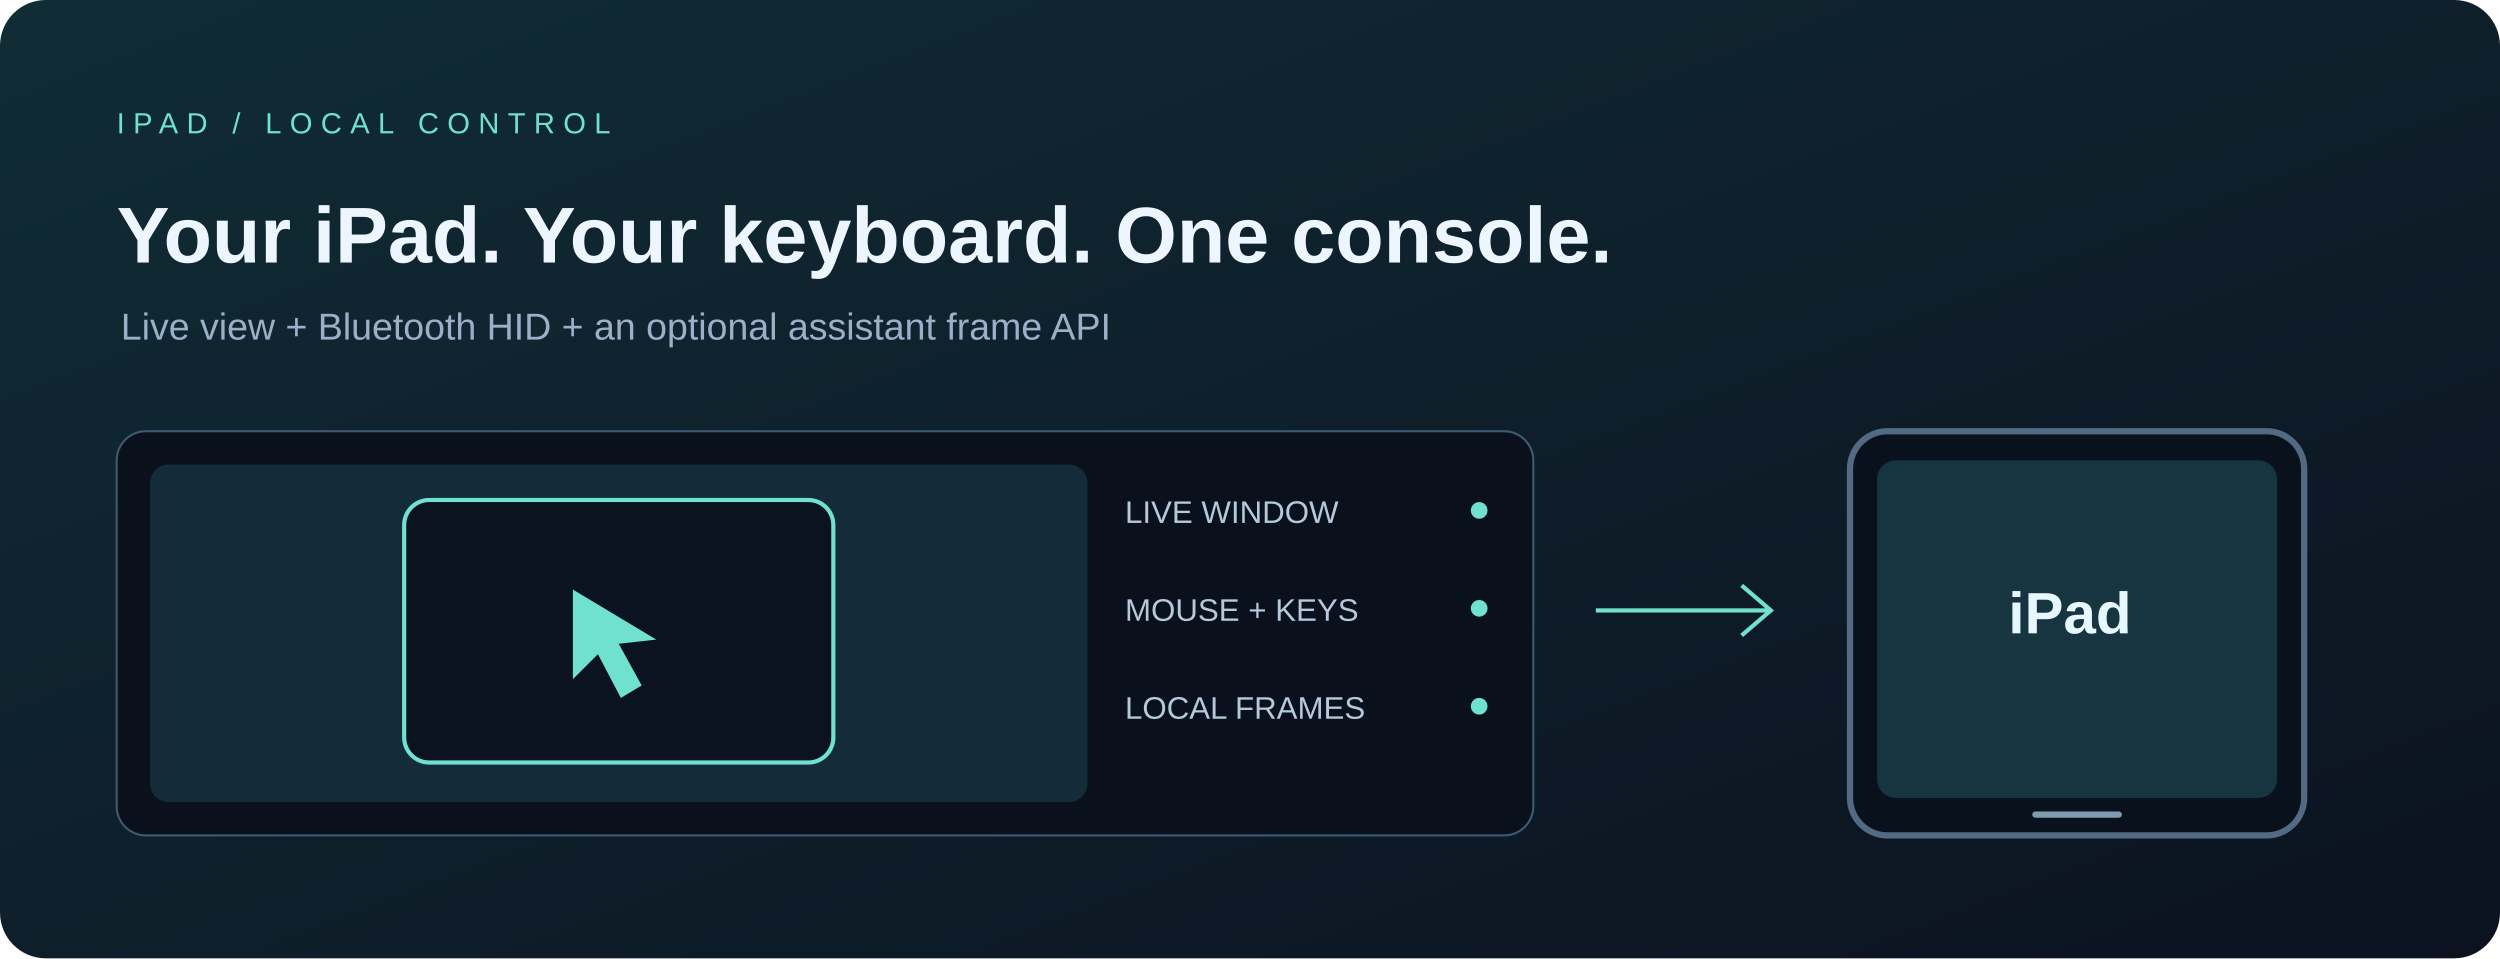
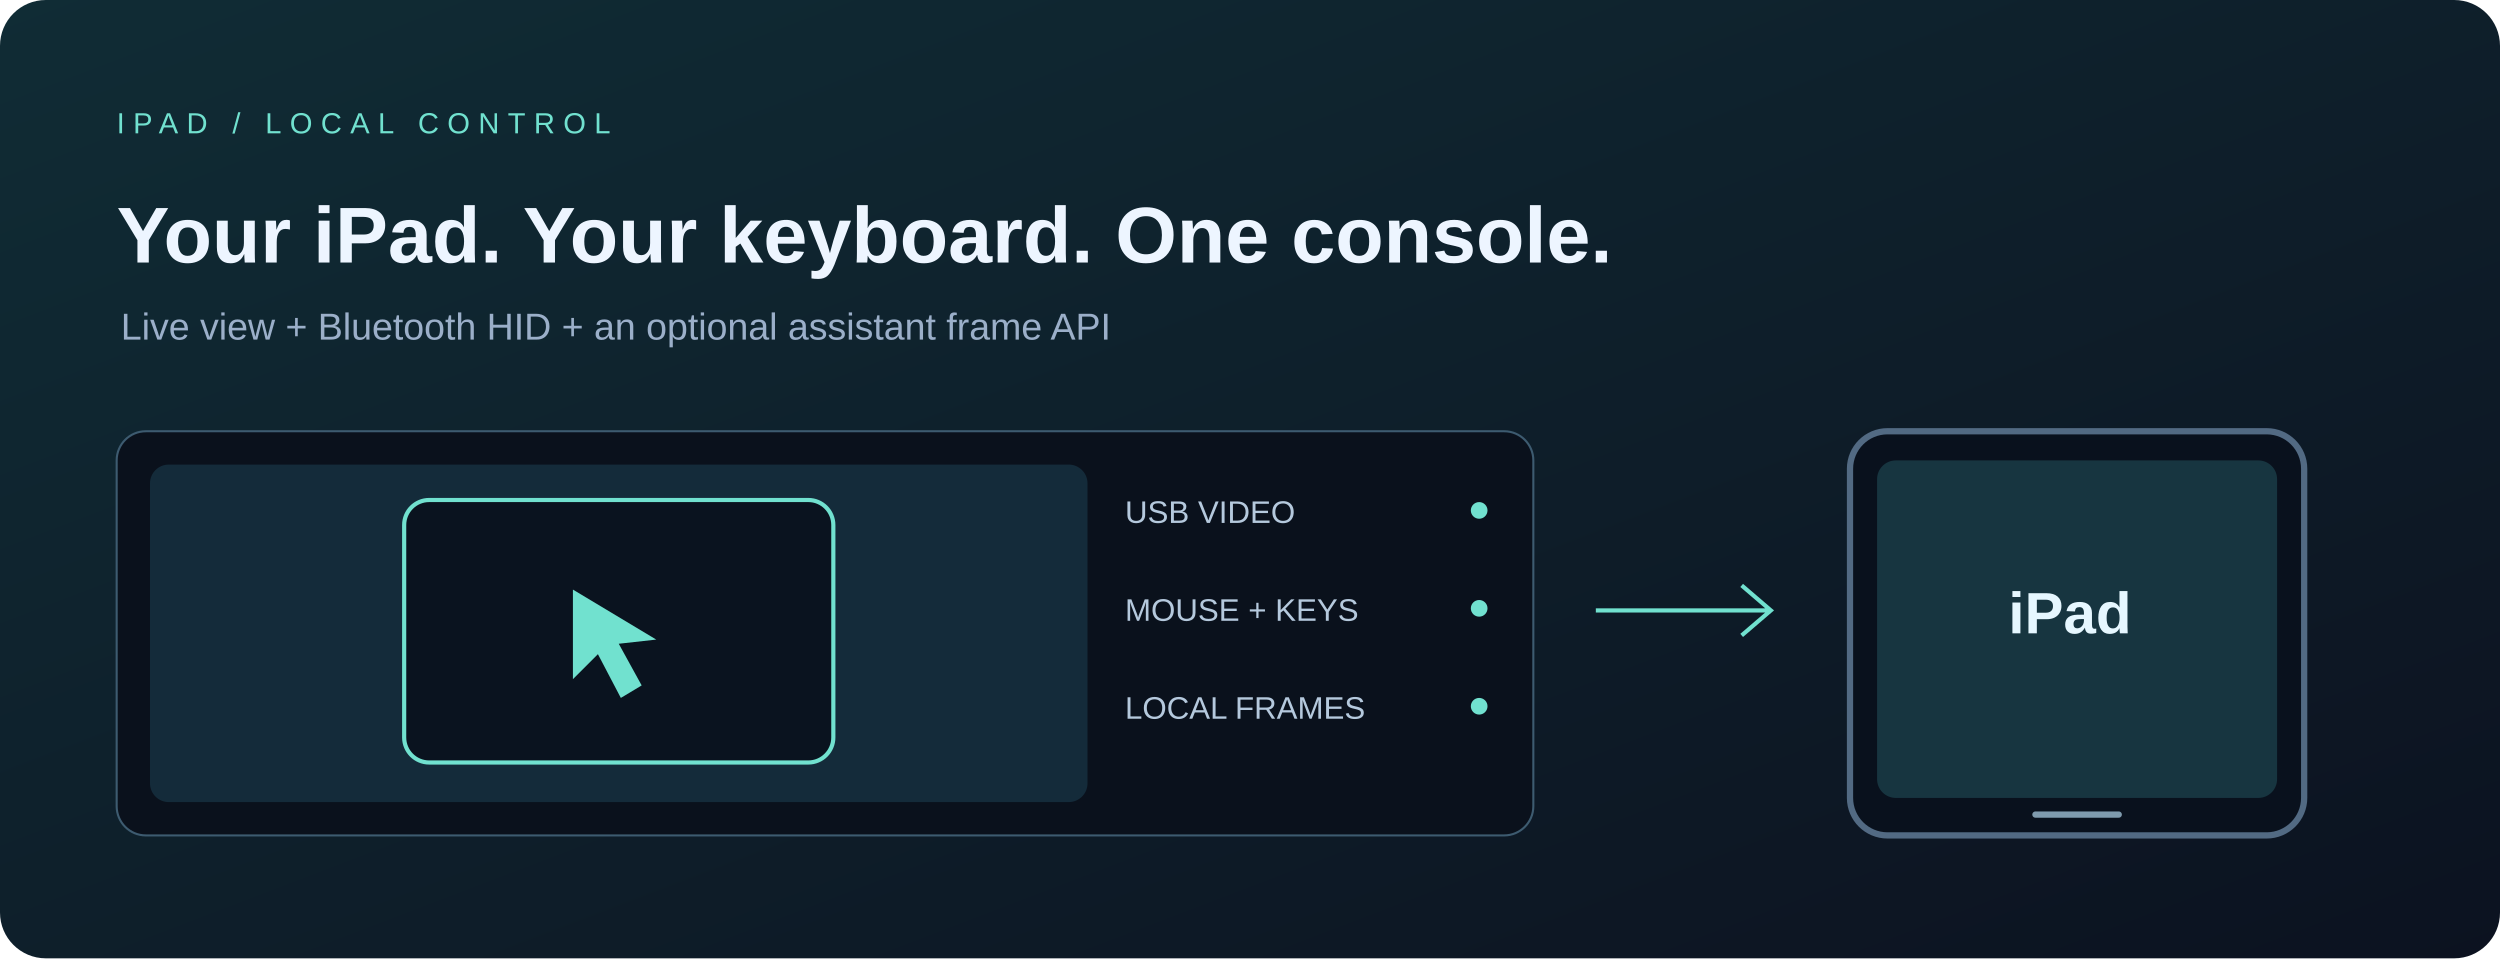
<svg xmlns="http://www.w3.org/2000/svg" width="1200" height="460" viewBox="0 0 1200 460" role="img" aria-label="iPad Control Console architecture illustration">
  <defs>
    <linearGradient id="bg" x2="1" y2="1">
      <stop stop-color="#102c35" />
      <stop offset="1" stop-color="#0c1220" />
    </linearGradient>
  </defs>
  <rect width="1200" height="460" rx="22" fill="url(#bg)" />
  <g font-family="Segoe UI,Arial,sans-serif">
    <text x="56" y="64" fill="#71e1cf" font-size="14" letter-spacing="4">IPAD / LOCAL CONTROL</text>
    <text x="56" y="126" fill="#edf5ff" font-size="38" font-weight="700">Your iPad. Your keyboard. One console.</text>
    <text x="58" y="163" fill="#9bafc9" font-size="18">Live view + Bluetooth HID + an optional assistant frame API</text>
    <rect x="56" y="207" width="680" height="194" rx="14" fill="#0a111c" stroke="#3d5b70" />
    <rect x="72" y="223" width="450" height="162" rx="9" fill="#142b3a" />
    <rect x="194" y="240" width="206" height="126" rx="12" fill="#0a131f" stroke="#71e1cf" stroke-width="2" />
    <path d="M275 283 L275 326 L287 314 L298 335 L308 329 L297 309 L315 307 Z" fill="#71e1cf" />
    <g fill="#b5c9dd" font-size="15">
-       <text x="540" y="251">LIVE WINDOW</text>
+       <text x="540" y="251">USB VIDEO</text>
      <text x="540" y="298">MOUSE + KEYS</text>
      <text x="540" y="345">LOCAL FRAMES</text>
    </g>
    <g fill="#71e1cf">
      <circle cx="710" cy="245" r="4" />
      <circle cx="710" cy="292" r="4" />
      <circle cx="710" cy="339" r="4" />
    </g>
    <path d="M766 293 H850 M836 281 L850 293 L836 305" fill="none" stroke="#71e1cf" stroke-width="2" />
    <rect x="888" y="207" width="218" height="194" rx="18" fill="#09111d" stroke="#526a83" stroke-width="3" />
    <rect x="901" y="221" width="192" height="162" rx="9" fill="#173540" />
    <text x="964" y="304" fill="#e6f7ff" font-size="28" font-weight="600">iPad</text>
    <path d="M977 391 H1017" stroke="#7f9bae" stroke-width="3" stroke-linecap="round" />
  </g>
</svg>
